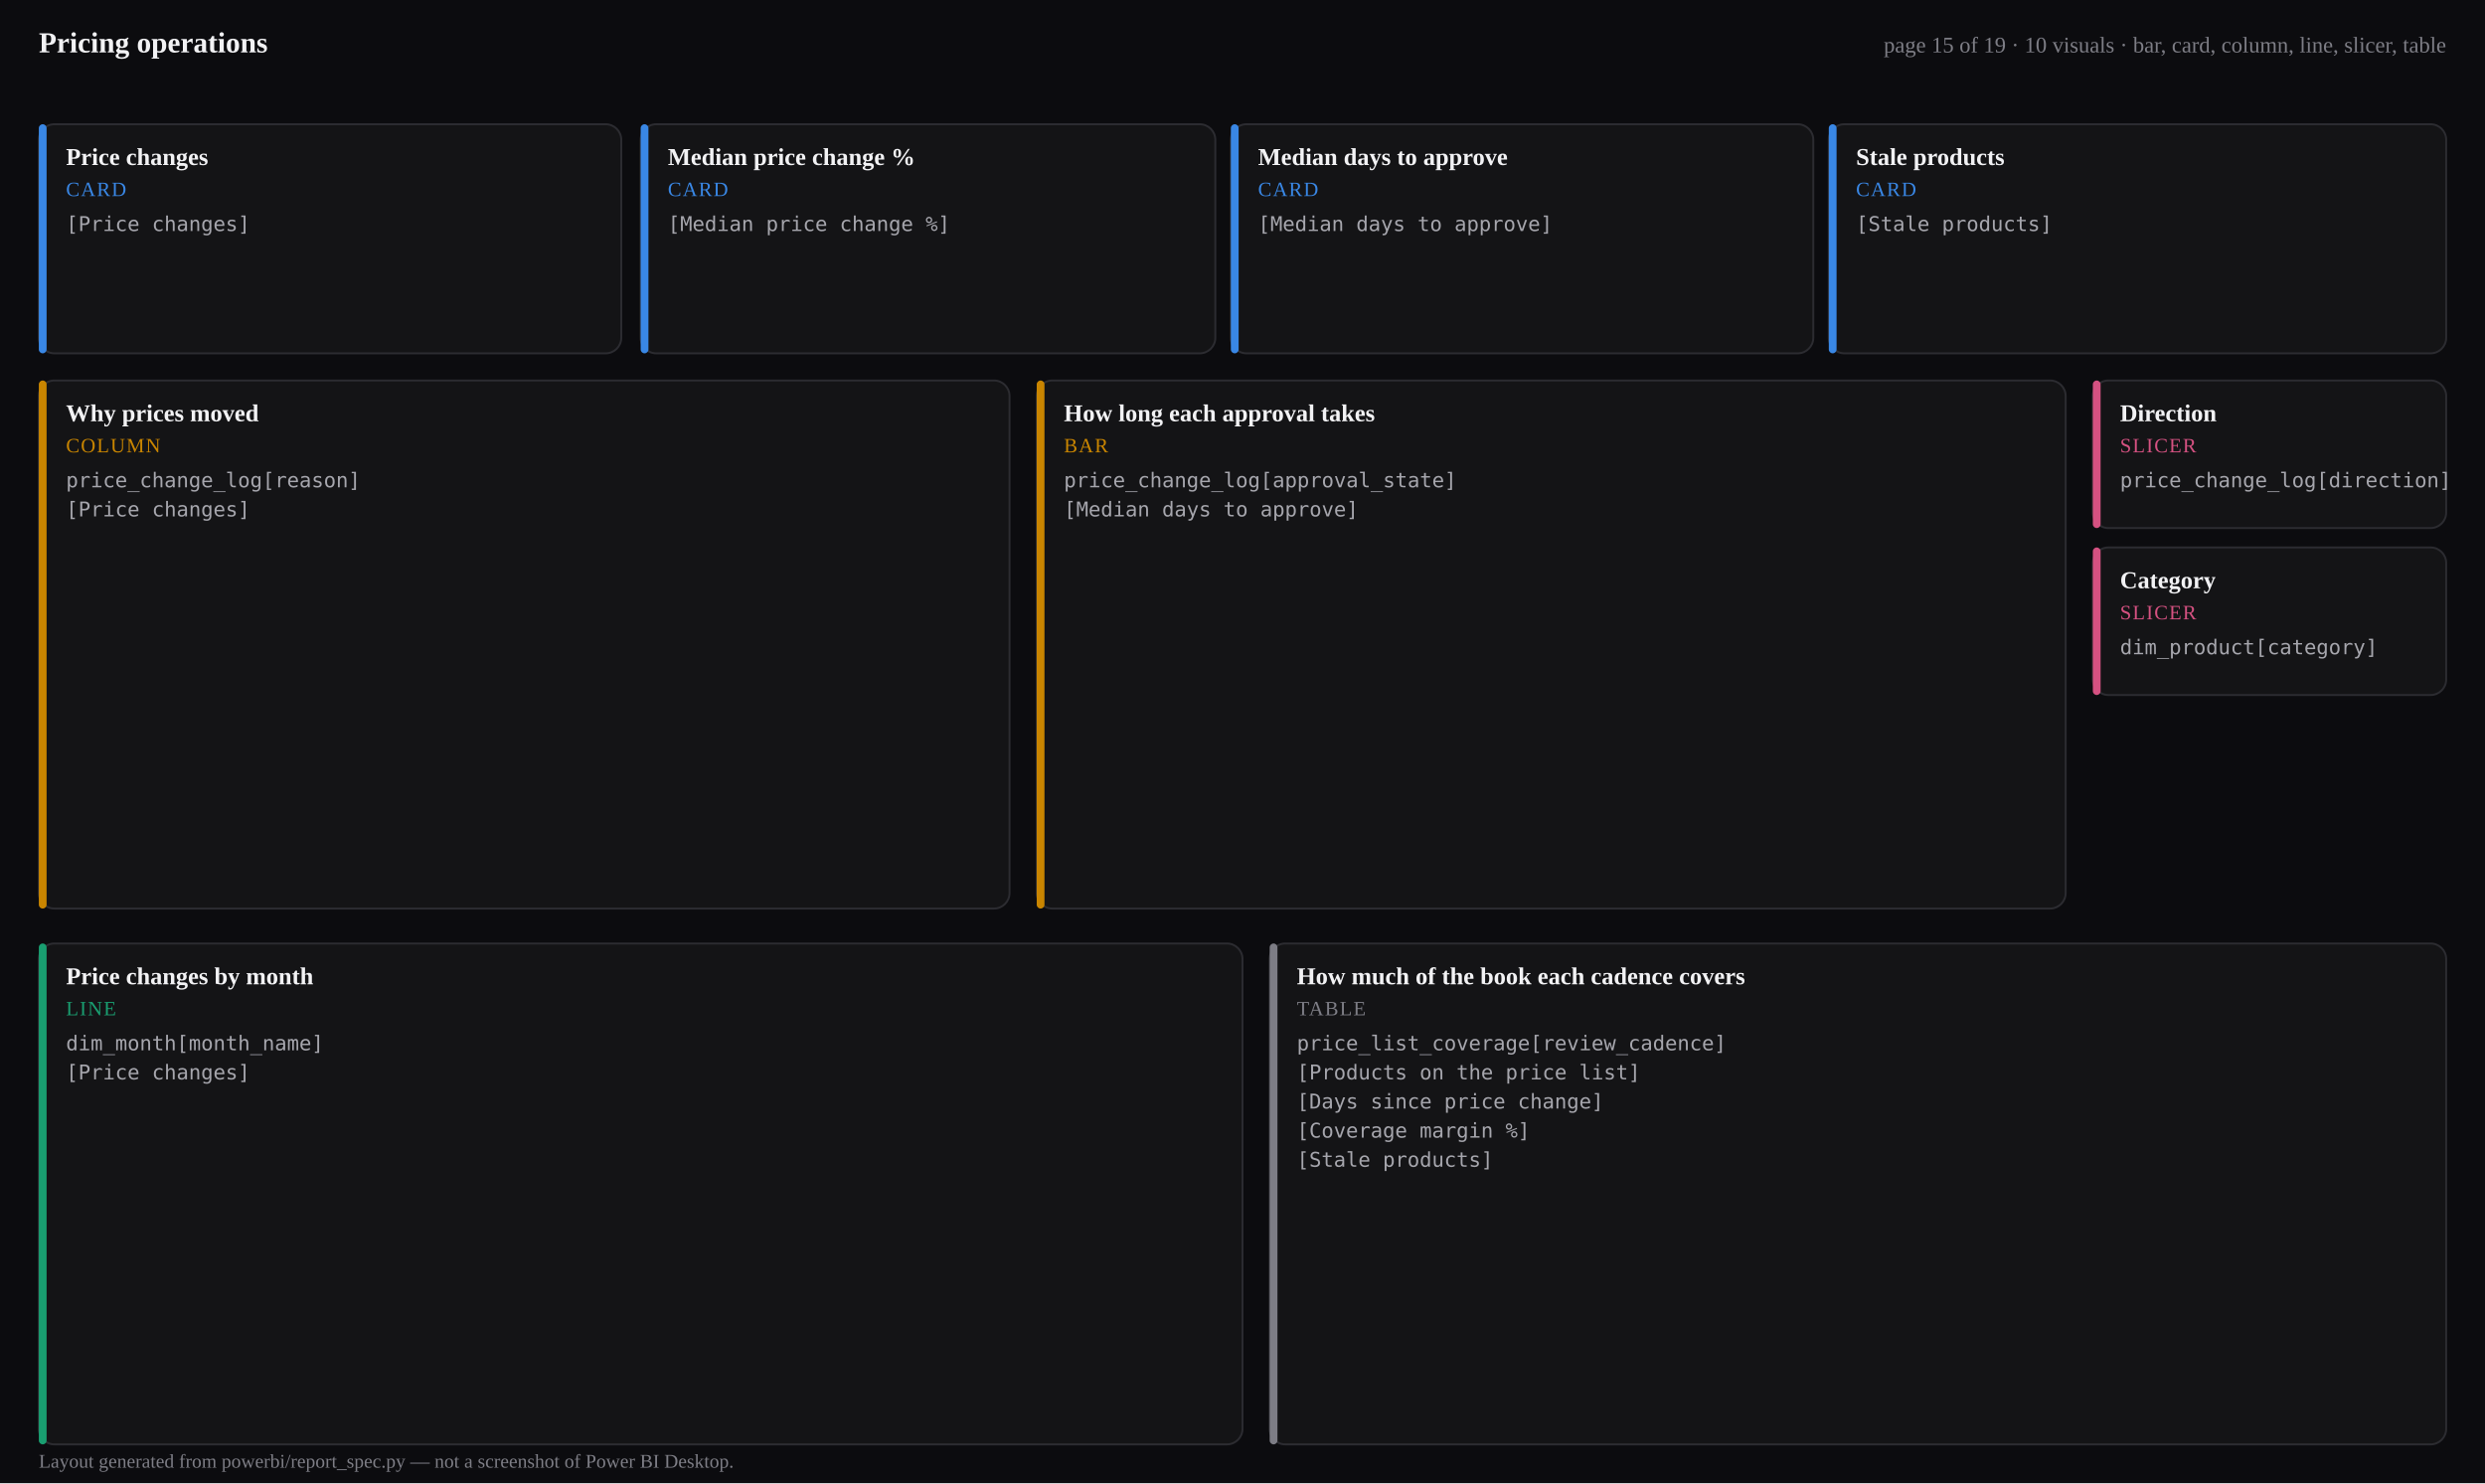
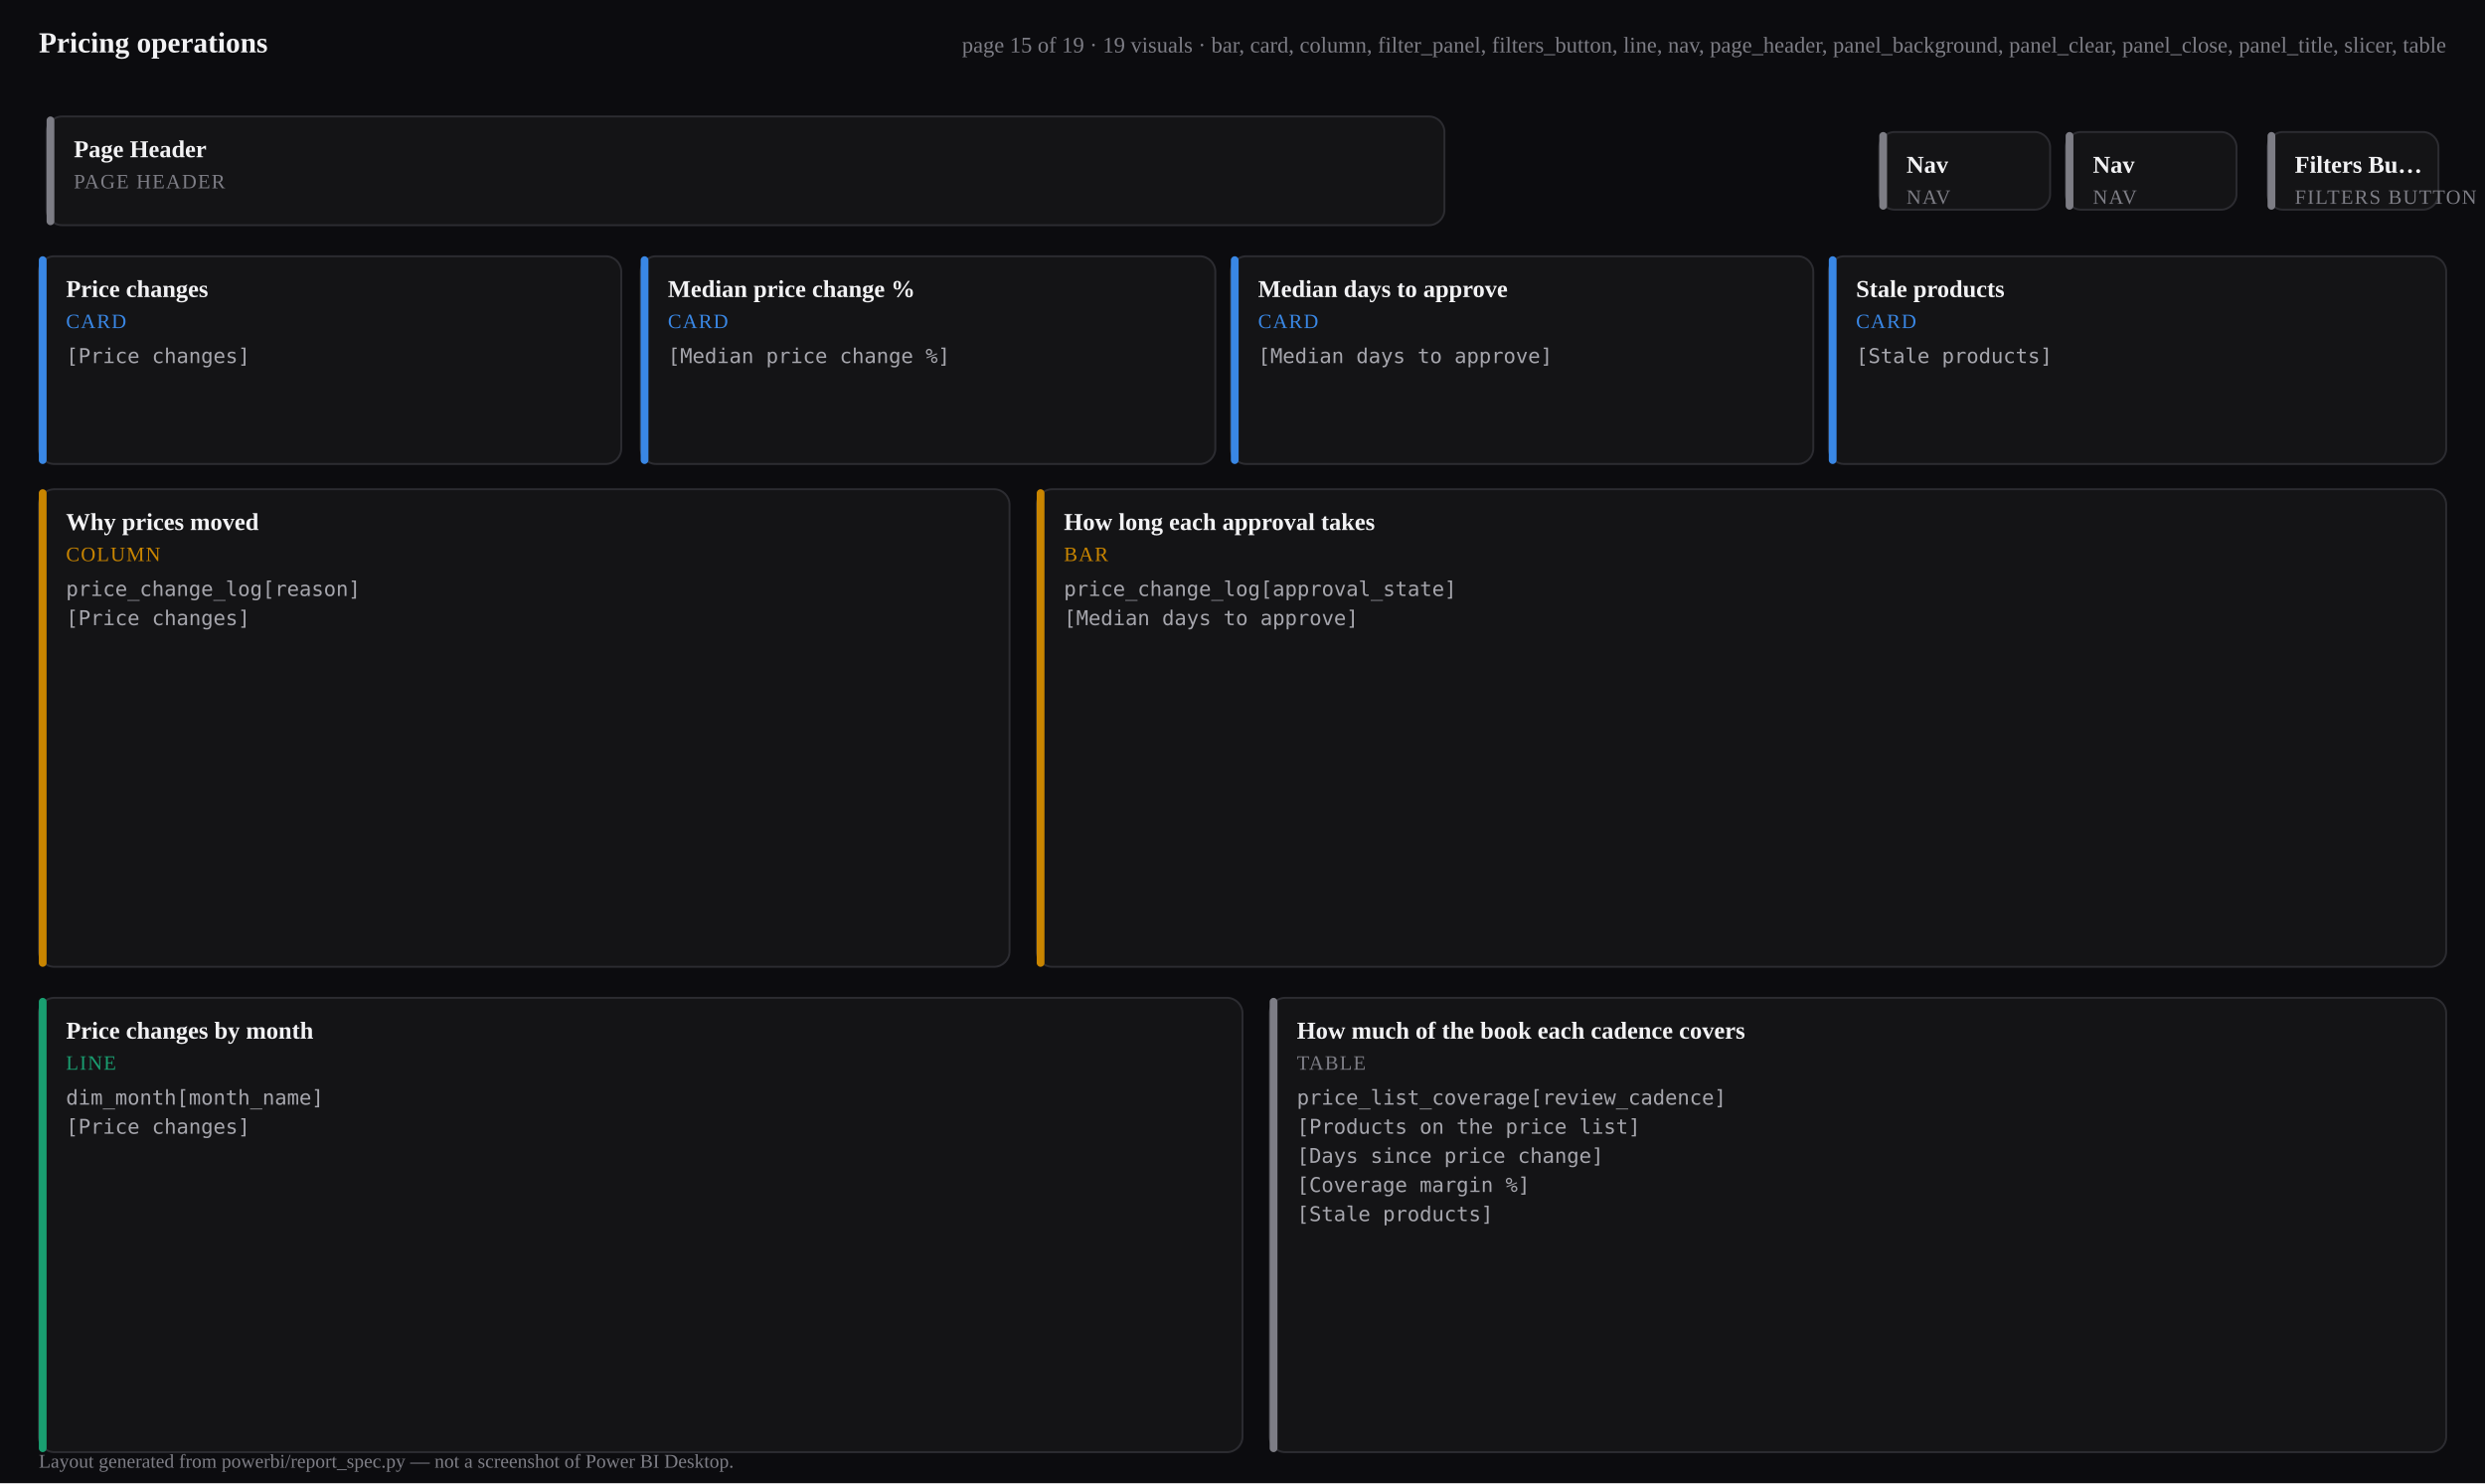
- <svg xmlns="http://www.w3.org/2000/svg" viewBox="0 0 1280 764" width="1280" height="764" role="img" aria-label="Layout of the Pricing operations page: 10 visuals on a 1280 by 720 canvas">
+ <svg xmlns="http://www.w3.org/2000/svg" viewBox="0 0 1280 764" width="1280" height="764" role="img" aria-label="Layout of the Pricing operations page: 19 visuals on a 1280 by 720 canvas">
  <rect width="1280" height="764" fill="#0c0c0f" />
  <text x="20" y="27" fill="#f2f2f4" font-size="15" font-weight="700">Pricing operations</text>
-   <text x="1260" y="27" fill="#7d7d85" font-size="11.5" text-anchor="end">page 15 of 19 · 10 visuals · bar, card, column, line, slicer, table</text>
+   <text x="1260" y="27" fill="#7d7d85" font-size="11.5" text-anchor="end">page 15 of 19 · 19 visuals · bar, card, column, filter_panel, filters_button, line, nav, page_header, panel_background, panel_clear, panel_close, panel_title, slicer, table</text>
  <g transform="translate(0 44)">
    <g>
-       <rect x="20" y="20" width="300" height="118" rx="8" fill="#141416" stroke="#2c2c31" stroke-width="1" />
-       <rect x="20" y="20" width="4" height="118" rx="2" fill="#3987e5" />
-       <text x="34" y="41" fill="#f2f2f4" font-size="12.5" font-weight="600">Price changes</text>
-       <text x="34" y="57" fill="#3987e5" font-size="10.5" letter-spacing="0.06em">CARD</text>
-       <text x="34" y="75" fill="#a6a6ad" font-size="10.5" font-family="ui-monospace, SFMono-Regular, Menlo, monospace">[Price changes]</text>
+       <rect x="24" y="16" width="720" height="56" rx="8" fill="#141416" stroke="#2c2c31" stroke-width="1" />
+       <rect x="24" y="16" width="4" height="56" rx="2" fill="#7d7d85" />
+       <text x="38" y="37" fill="#f2f2f4" font-size="12.5" font-weight="600">Page Header</text>
+       <text x="38" y="53" fill="#7d7d85" font-size="10.5" letter-spacing="0.06em">PAGE HEADER</text>
    </g>
    <g>
-       <rect x="330" y="20" width="296" height="118" rx="8" fill="#141416" stroke="#2c2c31" stroke-width="1" />
-       <rect x="330" y="20" width="4" height="118" rx="2" fill="#3987e5" />
-       <text x="344" y="41" fill="#f2f2f4" font-size="12.5" font-weight="600">Median price change %</text>
-       <text x="344" y="57" fill="#3987e5" font-size="10.5" letter-spacing="0.06em">CARD</text>
-       <text x="344" y="75" fill="#a6a6ad" font-size="10.5" font-family="ui-monospace, SFMono-Regular, Menlo, monospace">[Median price change %]</text>
+       <rect x="1168" y="24" width="88" height="40" rx="8" fill="#141416" stroke="#2c2c31" stroke-width="1" />
+       <rect x="1168" y="24" width="4" height="40" rx="2" fill="#7d7d85" />
+       <text x="1182" y="45" fill="#f2f2f4" font-size="12.5" font-weight="600">Filters Bu…</text>
+       <text x="1182" y="61" fill="#7d7d85" font-size="10.5" letter-spacing="0.06em">FILTERS BUTTON</text>
    </g>
    <g>
-       <rect x="634" y="20" width="300" height="118" rx="8" fill="#141416" stroke="#2c2c31" stroke-width="1" />
-       <rect x="634" y="20" width="4" height="118" rx="2" fill="#3987e5" />
-       <text x="648" y="41" fill="#f2f2f4" font-size="12.5" font-weight="600">Median days to approve</text>
-       <text x="648" y="57" fill="#3987e5" font-size="10.5" letter-spacing="0.06em">CARD</text>
-       <text x="648" y="75" fill="#a6a6ad" font-size="10.5" font-family="ui-monospace, SFMono-Regular, Menlo, monospace">[Median days to approve]</text>
+       <rect x="1064" y="24" width="88" height="40" rx="8" fill="#141416" stroke="#2c2c31" stroke-width="1" />
+       <rect x="1064" y="24" width="4" height="40" rx="2" fill="#7d7d85" />
+       <text x="1078" y="45" fill="#f2f2f4" font-size="12.5" font-weight="600">Nav</text>
+       <text x="1078" y="61" fill="#7d7d85" font-size="10.5" letter-spacing="0.06em">NAV</text>
    </g>
    <g>
-       <rect x="942" y="20" width="318" height="118" rx="8" fill="#141416" stroke="#2c2c31" stroke-width="1" />
-       <rect x="942" y="20" width="4" height="118" rx="2" fill="#3987e5" />
-       <text x="956" y="41" fill="#f2f2f4" font-size="12.5" font-weight="600">Stale products</text>
-       <text x="956" y="57" fill="#3987e5" font-size="10.5" letter-spacing="0.06em">CARD</text>
-       <text x="956" y="75" fill="#a6a6ad" font-size="10.5" font-family="ui-monospace, SFMono-Regular, Menlo, monospace">[Stale products]</text>
+       <rect x="968" y="24" width="88" height="40" rx="8" fill="#141416" stroke="#2c2c31" stroke-width="1" />
+       <rect x="968" y="24" width="4" height="40" rx="2" fill="#7d7d85" />
+       <text x="982" y="45" fill="#f2f2f4" font-size="12.5" font-weight="600">Nav</text>
+       <text x="982" y="61" fill="#7d7d85" font-size="10.5" letter-spacing="0.06em">NAV</text>
    </g>
    <g>
-       <rect x="20" y="152" width="500" height="272" rx="8" fill="#141416" stroke="#2c2c31" stroke-width="1" />
-       <rect x="20" y="152" width="4" height="272" rx="2" fill="#c98500" />
-       <text x="34" y="173" fill="#f2f2f4" font-size="12.5" font-weight="600">Why prices moved</text>
-       <text x="34" y="189" fill="#c98500" font-size="10.5" letter-spacing="0.06em">COLUMN</text>
-       <text x="34" y="207" fill="#a6a6ad" font-size="10.5" font-family="ui-monospace, SFMono-Regular, Menlo, monospace">price_change_log[reason]</text>
-       <text x="34" y="222" fill="#a6a6ad" font-size="10.5" font-family="ui-monospace, SFMono-Regular, Menlo, monospace">[Price changes]</text>
+       <rect x="20" y="88" width="300" height="107" rx="8" fill="#141416" stroke="#2c2c31" stroke-width="1" />
+       <rect x="20" y="88" width="4" height="107" rx="2" fill="#3987e5" />
+       <text x="34" y="109" fill="#f2f2f4" font-size="12.5" font-weight="600">Price changes</text>
+       <text x="34" y="125" fill="#3987e5" font-size="10.5" letter-spacing="0.06em">CARD</text>
+       <text x="34" y="143" fill="#a6a6ad" font-size="10.5" font-family="ui-monospace, SFMono-Regular, Menlo, monospace">[Price changes]</text>
    </g>
    <g>
-       <rect x="534" y="152" width="530" height="272" rx="8" fill="#141416" stroke="#2c2c31" stroke-width="1" />
-       <rect x="534" y="152" width="4" height="272" rx="2" fill="#c98500" />
-       <text x="548" y="173" fill="#f2f2f4" font-size="12.5" font-weight="600">How long each approval takes</text>
-       <text x="548" y="189" fill="#c98500" font-size="10.5" letter-spacing="0.06em">BAR</text>
-       <text x="548" y="207" fill="#a6a6ad" font-size="10.5" font-family="ui-monospace, SFMono-Regular, Menlo, monospace">price_change_log[approval_state]</text>
-       <text x="548" y="222" fill="#a6a6ad" font-size="10.5" font-family="ui-monospace, SFMono-Regular, Menlo, monospace">[Median days to approve]</text>
+       <rect x="330" y="88" width="296" height="107" rx="8" fill="#141416" stroke="#2c2c31" stroke-width="1" />
+       <rect x="330" y="88" width="4" height="107" rx="2" fill="#3987e5" />
+       <text x="344" y="109" fill="#f2f2f4" font-size="12.5" font-weight="600">Median price change %</text>
+       <text x="344" y="125" fill="#3987e5" font-size="10.5" letter-spacing="0.06em">CARD</text>
+       <text x="344" y="143" fill="#a6a6ad" font-size="10.5" font-family="ui-monospace, SFMono-Regular, Menlo, monospace">[Median price change %]</text>
    </g>
    <g>
-       <rect x="1078" y="152" width="182" height="76" rx="8" fill="#141416" stroke="#2c2c31" stroke-width="1" />
-       <rect x="1078" y="152" width="4" height="76" rx="2" fill="#d55181" />
-       <text x="1092" y="173" fill="#f2f2f4" font-size="12.5" font-weight="600">Direction</text>
-       <text x="1092" y="189" fill="#d55181" font-size="10.5" letter-spacing="0.06em">SLICER</text>
-       <text x="1092" y="207" fill="#a6a6ad" font-size="10.5" font-family="ui-monospace, SFMono-Regular, Menlo, monospace">price_change_log[direction]</text>
+       <rect x="634" y="88" width="300" height="107" rx="8" fill="#141416" stroke="#2c2c31" stroke-width="1" />
+       <rect x="634" y="88" width="4" height="107" rx="2" fill="#3987e5" />
+       <text x="648" y="109" fill="#f2f2f4" font-size="12.5" font-weight="600">Median days to approve</text>
+       <text x="648" y="125" fill="#3987e5" font-size="10.5" letter-spacing="0.06em">CARD</text>
+       <text x="648" y="143" fill="#a6a6ad" font-size="10.5" font-family="ui-monospace, SFMono-Regular, Menlo, monospace">[Median days to approve]</text>
    </g>
    <g>
-       <rect x="1078" y="238" width="182" height="76" rx="8" fill="#141416" stroke="#2c2c31" stroke-width="1" />
-       <rect x="1078" y="238" width="4" height="76" rx="2" fill="#d55181" />
-       <text x="1092" y="259" fill="#f2f2f4" font-size="12.5" font-weight="600">Category</text>
-       <text x="1092" y="275" fill="#d55181" font-size="10.5" letter-spacing="0.06em">SLICER</text>
-       <text x="1092" y="293" fill="#a6a6ad" font-size="10.5" font-family="ui-monospace, SFMono-Regular, Menlo, monospace">dim_product[category]</text>
+       <rect x="942" y="88" width="318" height="107" rx="8" fill="#141416" stroke="#2c2c31" stroke-width="1" />
+       <rect x="942" y="88" width="4" height="107" rx="2" fill="#3987e5" />
+       <text x="956" y="109" fill="#f2f2f4" font-size="12.5" font-weight="600">Stale products</text>
+       <text x="956" y="125" fill="#3987e5" font-size="10.5" letter-spacing="0.06em">CARD</text>
+       <text x="956" y="143" fill="#a6a6ad" font-size="10.5" font-family="ui-monospace, SFMono-Regular, Menlo, monospace">[Stale products]</text>
    </g>
    <g>
-       <rect x="20" y="442" width="620" height="258" rx="8" fill="#141416" stroke="#2c2c31" stroke-width="1" />
-       <rect x="20" y="442" width="4" height="258" rx="2" fill="#199e70" />
-       <text x="34" y="463" fill="#f2f2f4" font-size="12.5" font-weight="600">Price changes by month</text>
-       <text x="34" y="479" fill="#199e70" font-size="10.5" letter-spacing="0.06em">LINE</text>
-       <text x="34" y="497" fill="#a6a6ad" font-size="10.5" font-family="ui-monospace, SFMono-Regular, Menlo, monospace">dim_month[month_name]</text>
-       <text x="34" y="512" fill="#a6a6ad" font-size="10.5" font-family="ui-monospace, SFMono-Regular, Menlo, monospace">[Price changes]</text>
+       <rect x="20" y="208" width="500" height="246" rx="8" fill="#141416" stroke="#2c2c31" stroke-width="1" />
+       <rect x="20" y="208" width="4" height="246" rx="2" fill="#c98500" />
+       <text x="34" y="229" fill="#f2f2f4" font-size="12.5" font-weight="600">Why prices moved</text>
+       <text x="34" y="245" fill="#c98500" font-size="10.5" letter-spacing="0.06em">COLUMN</text>
+       <text x="34" y="263" fill="#a6a6ad" font-size="10.5" font-family="ui-monospace, SFMono-Regular, Menlo, monospace">price_change_log[reason]</text>
+       <text x="34" y="278" fill="#a6a6ad" font-size="10.5" font-family="ui-monospace, SFMono-Regular, Menlo, monospace">[Price changes]</text>
    </g>
    <g>
-       <rect x="654" y="442" width="606" height="258" rx="8" fill="#141416" stroke="#2c2c31" stroke-width="1" />
-       <rect x="654" y="442" width="4" height="258" rx="2" fill="#7d7d85" />
-       <text x="668" y="463" fill="#f2f2f4" font-size="12.5" font-weight="600">How much of the book each cadence covers</text>
-       <text x="668" y="479" fill="#7d7d85" font-size="10.5" letter-spacing="0.06em">TABLE</text>
-       <text x="668" y="497" fill="#a6a6ad" font-size="10.5" font-family="ui-monospace, SFMono-Regular, Menlo, monospace">price_list_coverage[review_cadence]</text>
-       <text x="668" y="512" fill="#a6a6ad" font-size="10.5" font-family="ui-monospace, SFMono-Regular, Menlo, monospace">[Products on the price list]</text>
-       <text x="668" y="527" fill="#a6a6ad" font-size="10.5" font-family="ui-monospace, SFMono-Regular, Menlo, monospace">[Days since price change]</text>
-       <text x="668" y="542" fill="#a6a6ad" font-size="10.5" font-family="ui-monospace, SFMono-Regular, Menlo, monospace">[Coverage margin %]</text>
-       <text x="668" y="557" fill="#a6a6ad" font-size="10.5" font-family="ui-monospace, SFMono-Regular, Menlo, monospace">[Stale products]</text>
+       <rect x="534" y="208" width="726" height="246" rx="8" fill="#141416" stroke="#2c2c31" stroke-width="1" />
+       <rect x="534" y="208" width="4" height="246" rx="2" fill="#c98500" />
+       <text x="548" y="229" fill="#f2f2f4" font-size="12.5" font-weight="600">How long each approval takes</text>
+       <text x="548" y="245" fill="#c98500" font-size="10.5" letter-spacing="0.06em">BAR</text>
+       <text x="548" y="263" fill="#a6a6ad" font-size="10.5" font-family="ui-monospace, SFMono-Regular, Menlo, monospace">price_change_log[approval_state]</text>
+       <text x="548" y="278" fill="#a6a6ad" font-size="10.5" font-family="ui-monospace, SFMono-Regular, Menlo, monospace">[Median days to approve]</text>
+     </g>
+     <g>
+       <rect x="20" y="470" width="620" height="234" rx="8" fill="#141416" stroke="#2c2c31" stroke-width="1" />
+       <rect x="20" y="470" width="4" height="234" rx="2" fill="#199e70" />
+       <text x="34" y="491" fill="#f2f2f4" font-size="12.5" font-weight="600">Price changes by month</text>
+       <text x="34" y="507" fill="#199e70" font-size="10.5" letter-spacing="0.06em">LINE</text>
+       <text x="34" y="525" fill="#a6a6ad" font-size="10.5" font-family="ui-monospace, SFMono-Regular, Menlo, monospace">dim_month[month_name]</text>
+       <text x="34" y="540" fill="#a6a6ad" font-size="10.5" font-family="ui-monospace, SFMono-Regular, Menlo, monospace">[Price changes]</text>
+     </g>
+     <g>
+       <rect x="654" y="470" width="606" height="234" rx="8" fill="#141416" stroke="#2c2c31" stroke-width="1" />
+       <rect x="654" y="470" width="4" height="234" rx="2" fill="#7d7d85" />
+       <text x="668" y="491" fill="#f2f2f4" font-size="12.5" font-weight="600">How much of the book each cadence covers</text>
+       <text x="668" y="507" fill="#7d7d85" font-size="10.5" letter-spacing="0.06em">TABLE</text>
+       <text x="668" y="525" fill="#a6a6ad" font-size="10.5" font-family="ui-monospace, SFMono-Regular, Menlo, monospace">price_list_coverage[review_cadence]</text>
+       <text x="668" y="540" fill="#a6a6ad" font-size="10.5" font-family="ui-monospace, SFMono-Regular, Menlo, monospace">[Products on the price list]</text>
+       <text x="668" y="555" fill="#a6a6ad" font-size="10.5" font-family="ui-monospace, SFMono-Regular, Menlo, monospace">[Days since price change]</text>
+       <text x="668" y="570" fill="#a6a6ad" font-size="10.5" font-family="ui-monospace, SFMono-Regular, Menlo, monospace">[Coverage margin %]</text>
+       <text x="668" y="585" fill="#a6a6ad" font-size="10.5" font-family="ui-monospace, SFMono-Regular, Menlo, monospace">[Stale products]</text>
    </g>
  </g>
  <text x="20" y="756" fill="#7d7d85" font-size="10">Layout generated from powerbi/report_spec.py — not a screenshot of Power BI Desktop.</text>
</svg>
